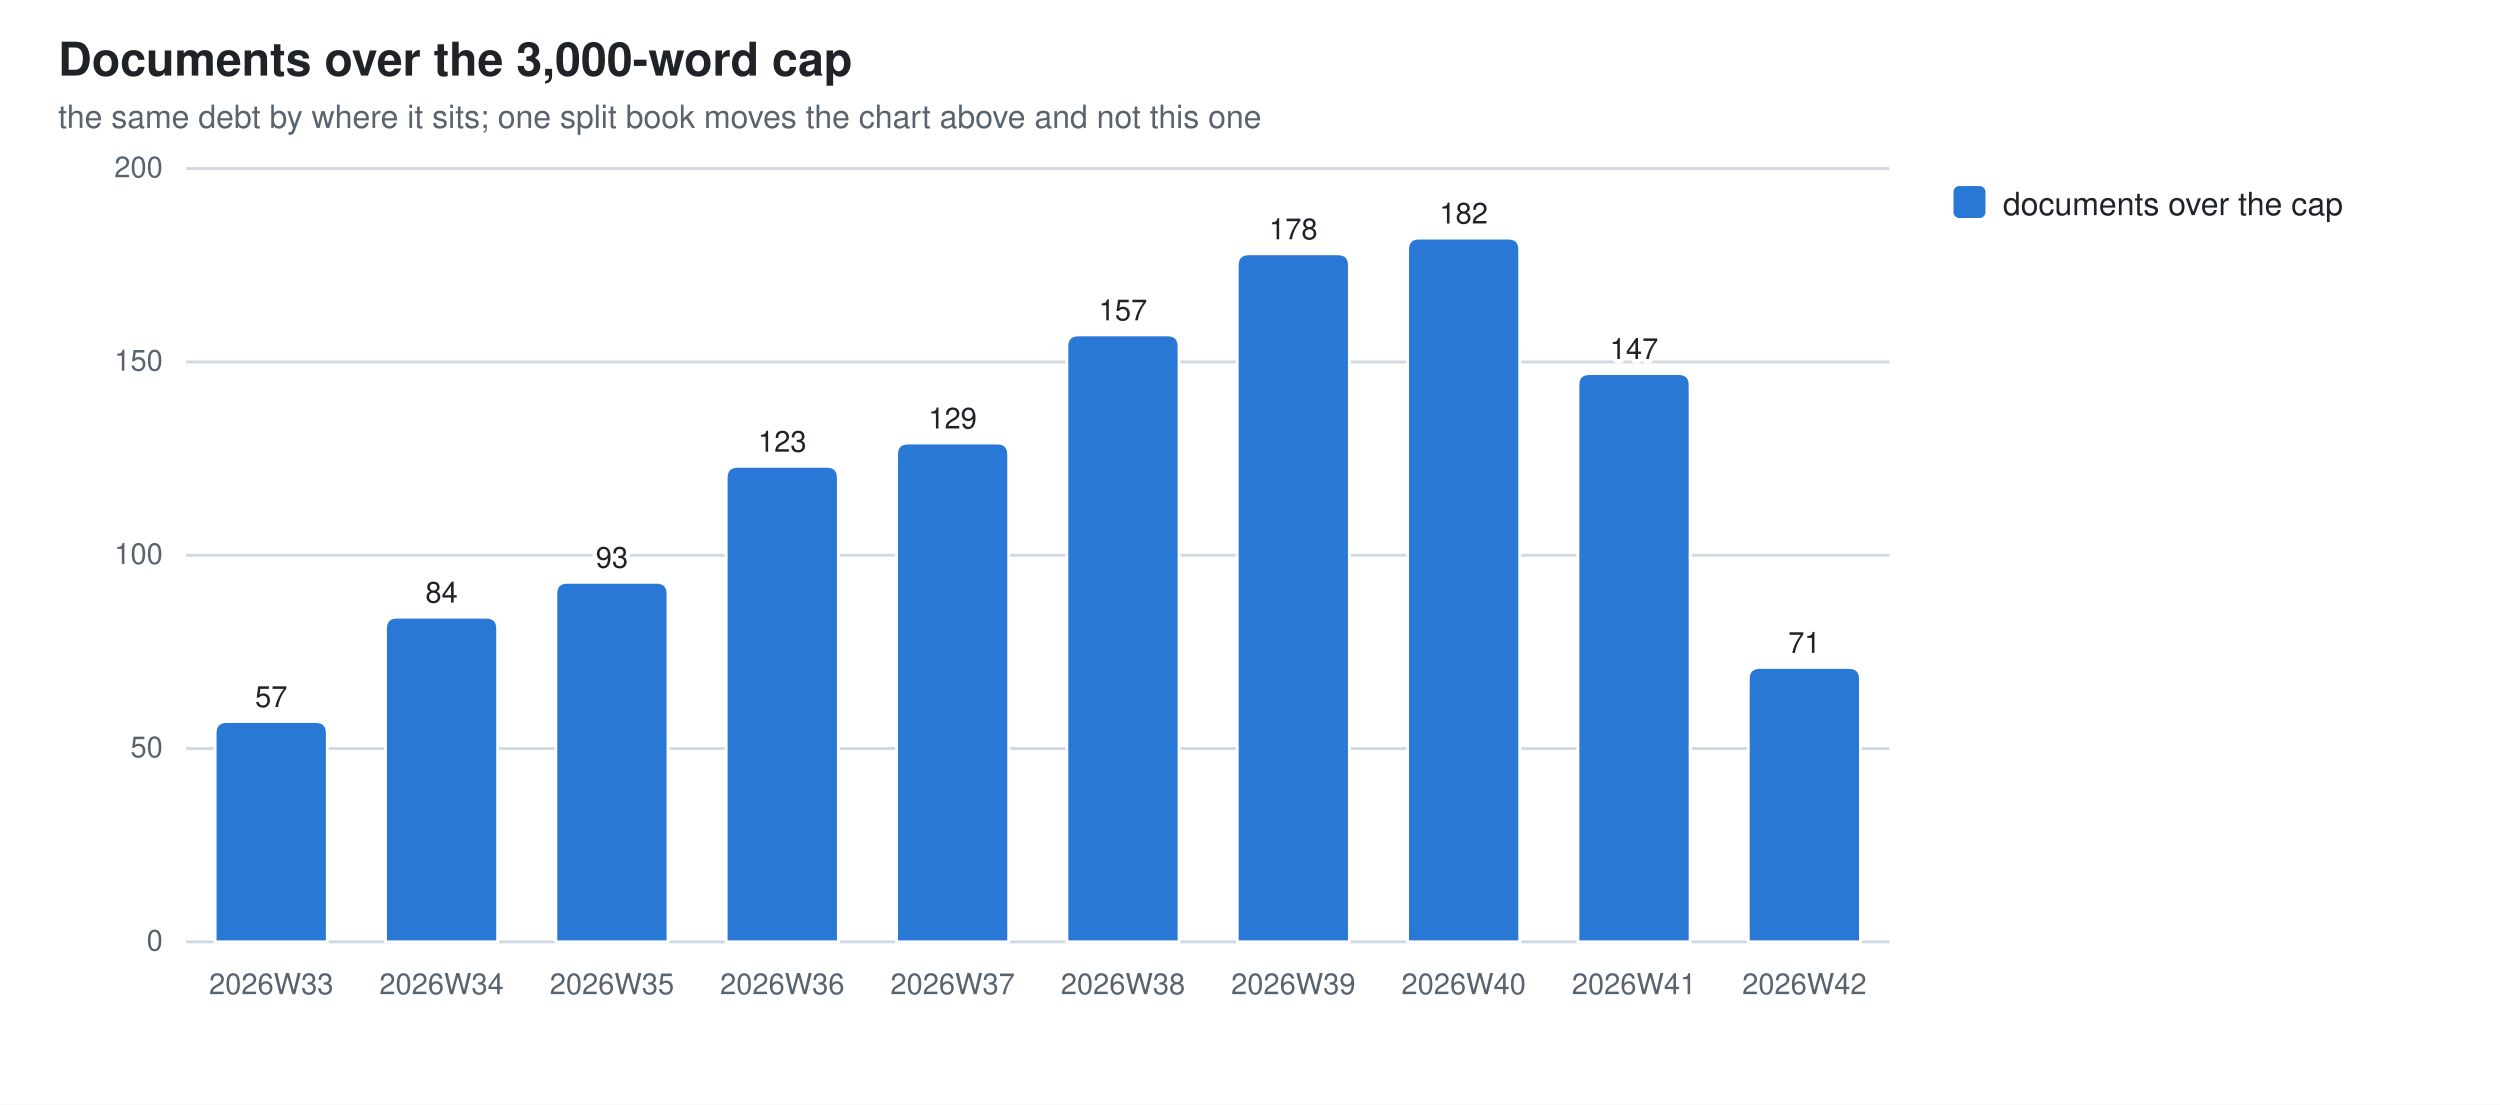
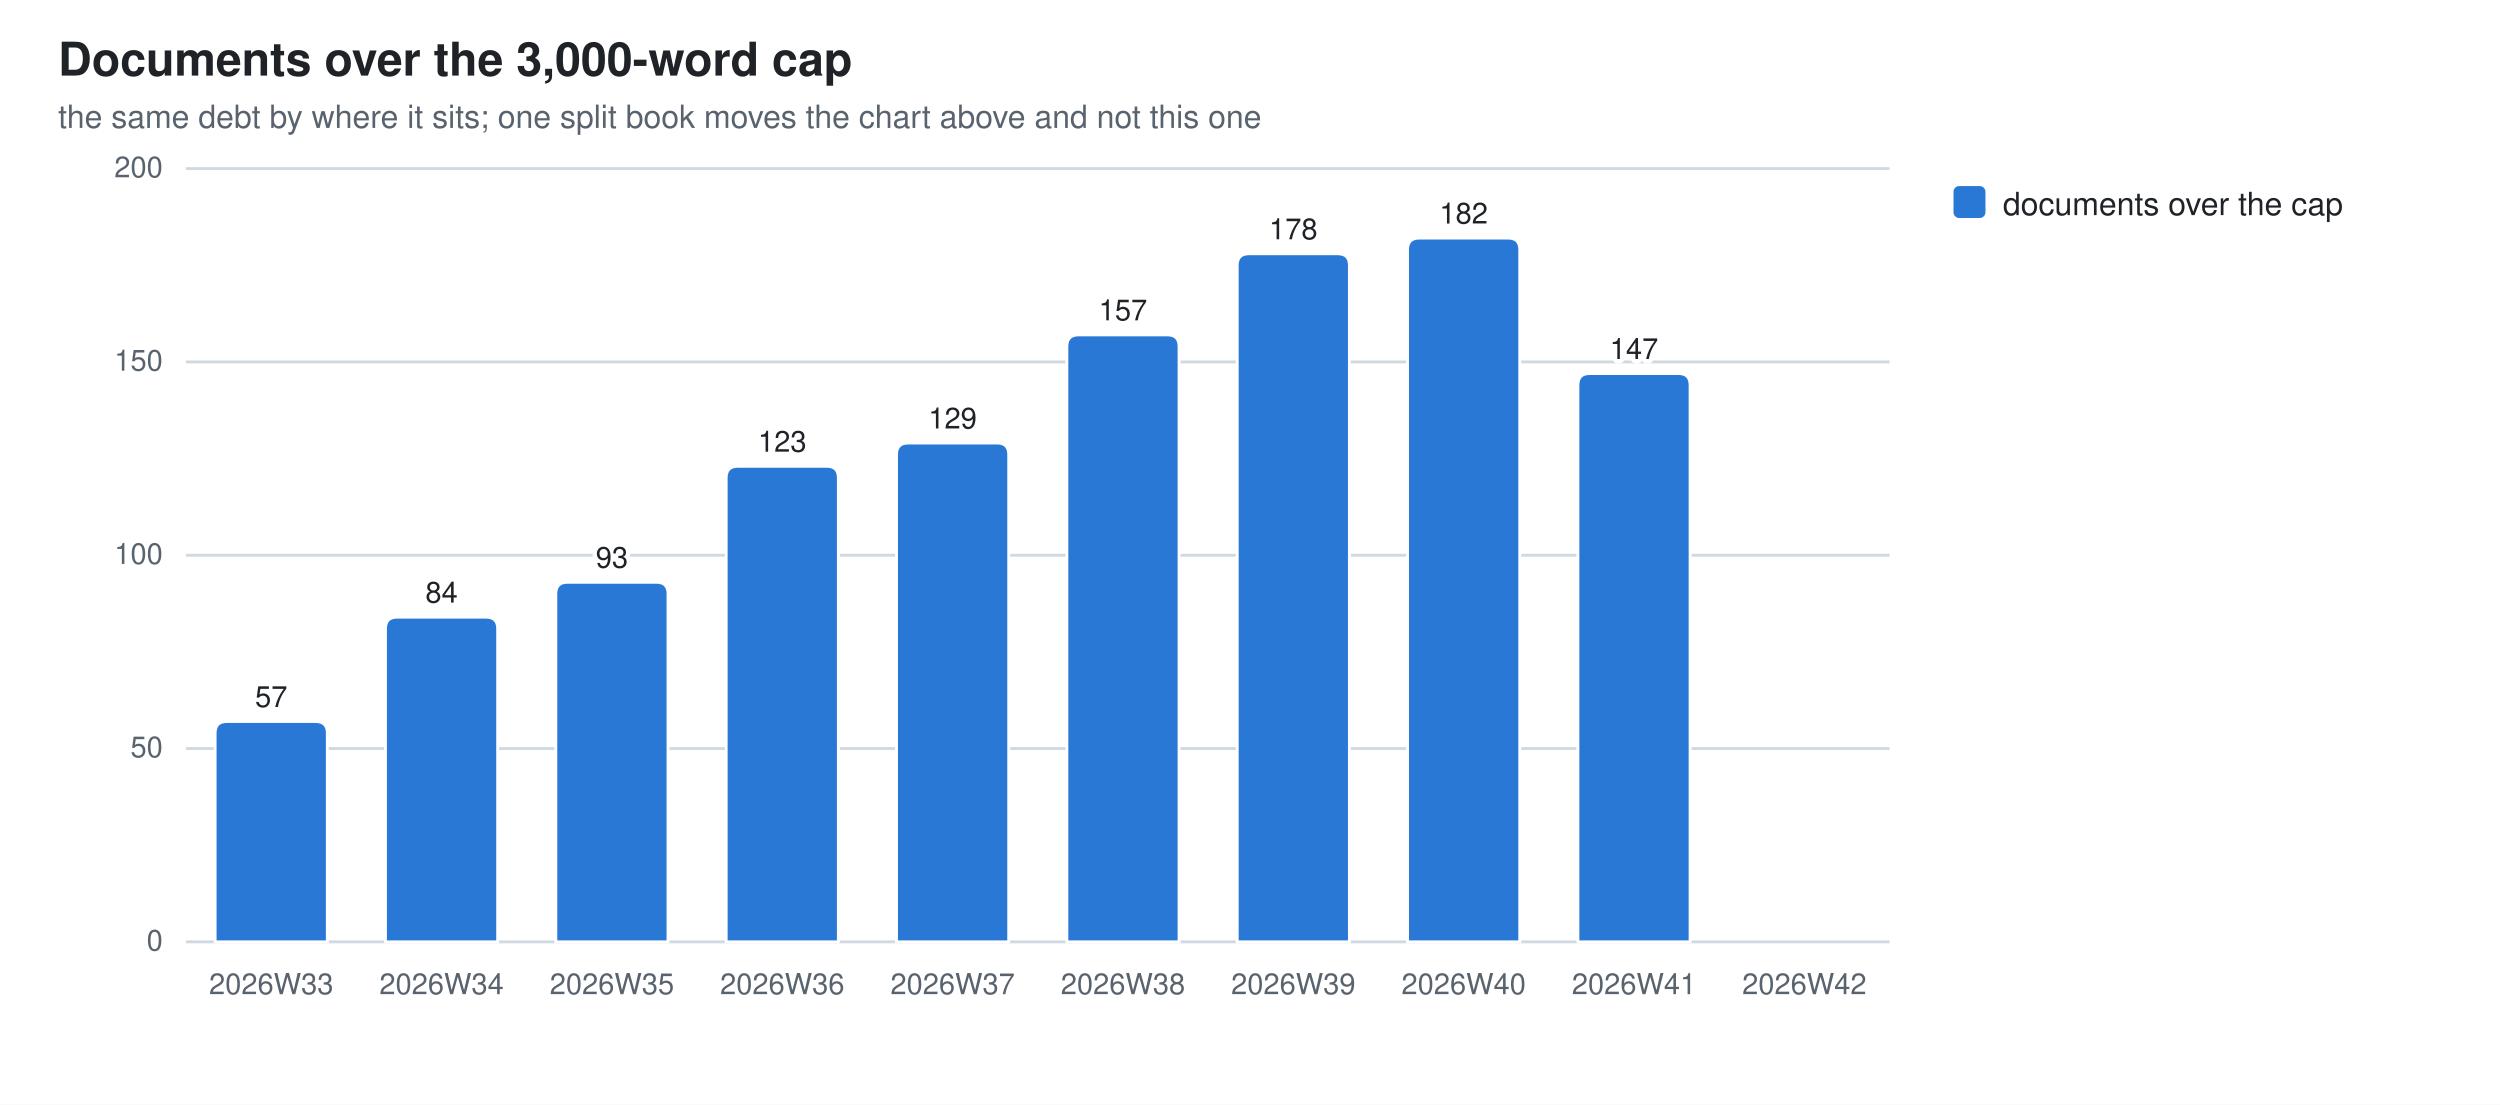
<svg xmlns="http://www.w3.org/2000/svg" width="860" height="380" viewBox="0 0 860 380" role="img" aria-label="Documents over the 3,000-word cap">
  <style>
  .bg{fill:#ffffff} .fg{fill:#1f2328} .mut{fill:#59636e} .grid{stroke:#d1d9e0}
  .seg{stroke:#ffffff;stroke-width:1}
  .val{paint-order:stroke;stroke:#ffffff;stroke-width:3px;stroke-linejoin:round}
  .s0{fill:#2a78d6}
  @media (prefers-color-scheme: dark){
    .bg{fill:#0d1117} .fg{fill:#e6edf3} .mut{fill:#9198a1} .grid{stroke:#30363d}
    .seg{stroke:#0d1117} .val{stroke:#0d1117} .s0{fill:#3987e5}}
  text{font-family:-apple-system,BlinkMacSystemFont,"Segoe UI",Helvetica,Arial,sans-serif}
</style>
  <rect class="bg" width="860" height="380" />
  <text class="fg" x="20" y="26" font-size="16" font-weight="600">Documents over the 3,000-word cap</text>
  <text class="mut" x="20" y="44" font-size="11">the same debt by where it sits; one split book moves the chart above and not this one</text>
  <line class="grid" x1="64" y1="324.0" x2="650.0" y2="324.0" stroke-width="1" />
  <text class="mut" x="56" y="327.0" font-size="10" text-anchor="end">0</text>
  <line class="grid" x1="64" y1="257.5" x2="650.0" y2="257.5" stroke-width="1" />
  <text class="mut" x="56" y="260.5" font-size="10" text-anchor="end">50</text>
  <line class="grid" x1="64" y1="191.0" x2="650.0" y2="191.0" stroke-width="1" />
  <text class="mut" x="56" y="194.0" font-size="10" text-anchor="end">100</text>
  <line class="grid" x1="64" y1="124.5" x2="650.0" y2="124.5" stroke-width="1" />
  <text class="mut" x="56" y="127.5" font-size="10" text-anchor="end">150</text>
  <line class="grid" x1="64" y1="58.0" x2="650.0" y2="58.0" stroke-width="1" />
  <text class="mut" x="56" y="61.0" font-size="10" text-anchor="end">200</text>
  <path class="seg s0" d="M74.0,324.0 V252.2 Q74.0,248.2 78.0,248.2 H108.6 Q112.6,248.2 112.6,252.2 V324.0 Z" />
  <text class="mut" x="93.3" y="342" font-size="10" text-anchor="middle">2026W33</text>
  <text class="fg val" x="93.3" y="243.2" font-size="10" text-anchor="middle">57</text>
  <path class="seg s0" d="M132.6,324.0 V216.3 Q132.6,212.3 136.6,212.3 H167.2 Q171.2,212.3 171.2,216.3 V324.0 Z" />
  <text class="mut" x="151.9" y="342" font-size="10" text-anchor="middle">2026W34</text>
  <text class="fg val" x="151.9" y="207.3" font-size="10" text-anchor="middle">84</text>
  <path class="seg s0" d="M191.2,324.0 V204.3 Q191.2,200.3 195.2,200.3 H225.8 Q229.8,200.3 229.8,204.3 V324.0 Z" />
  <text class="mut" x="210.5" y="342" font-size="10" text-anchor="middle">2026W35</text>
  <text class="fg val" x="210.5" y="195.3" font-size="10" text-anchor="middle">93</text>
  <path class="seg s0" d="M249.8,324.0 V164.4 Q249.8,160.4 253.8,160.4 H284.4 Q288.4,160.4 288.4,164.4 V324.0 Z" />
  <text class="mut" x="269.1" y="342" font-size="10" text-anchor="middle">2026W36</text>
  <text class="fg val" x="269.1" y="155.4" font-size="10" text-anchor="middle">123</text>
  <path class="seg s0" d="M308.4,324.0 V156.4 Q308.4,152.4 312.4,152.4 H343.0 Q347.0,152.4 347.0,156.4 V324.0 Z" />
  <text class="mut" x="327.7" y="342" font-size="10" text-anchor="middle">2026W37</text>
  <text class="fg val" x="327.7" y="147.4" font-size="10" text-anchor="middle">129</text>
  <path class="seg s0" d="M367.0,324.0 V119.2 Q367.0,115.2 371.0,115.2 H401.6 Q405.6,115.2 405.6,119.2 V324.0 Z" />
  <text class="mut" x="386.3" y="342" font-size="10" text-anchor="middle">2026W38</text>
  <text class="fg val" x="386.3" y="110.2" font-size="10" text-anchor="middle">157</text>
  <path class="seg s0" d="M425.6,324.0 V91.3 Q425.6,87.3 429.6,87.3 H460.2 Q464.2,87.3 464.2,91.3 V324.0 Z" />
  <text class="mut" x="444.9" y="342" font-size="10" text-anchor="middle">2026W39</text>
  <text class="fg val" x="444.9" y="82.3" font-size="10" text-anchor="middle">178</text>
  <path class="seg s0" d="M484.2,324.0 V85.9 Q484.2,81.9 488.2,81.9 H518.8 Q522.8,81.9 522.8,85.9 V324.0 Z" />
  <text class="mut" x="503.5" y="342" font-size="10" text-anchor="middle">2026W40</text>
  <text class="fg val" x="503.5" y="76.9" font-size="10" text-anchor="middle">182</text>
  <path class="seg s0" d="M542.8,324.0 V132.5 Q542.8,128.5 546.8,128.5 H577.4 Q581.4,128.5 581.4,132.5 V324.0 Z" />
  <text class="mut" x="562.1" y="342" font-size="10" text-anchor="middle">2026W41</text>
  <text class="fg val" x="562.1" y="123.5" font-size="10" text-anchor="middle">147</text>
-   <path class="seg s0" d="M601.4,324.0 V233.6 Q601.4,229.6 605.4,229.6 H636.0 Q640.0,229.6 640.0,233.6 V324.0 Z" />
  <text class="mut" x="620.7" y="342" font-size="10" text-anchor="middle">2026W42</text>
-   <text class="fg val" x="620.7" y="224.6" font-size="10" text-anchor="middle">71</text>
  <rect class="s0" x="672" y="64" width="11" height="11" rx="2" />
  <text class="fg" y="74" font-size="11">
    <tspan x="689" dy="0">documents over the cap</tspan>
  </text>
</svg>
